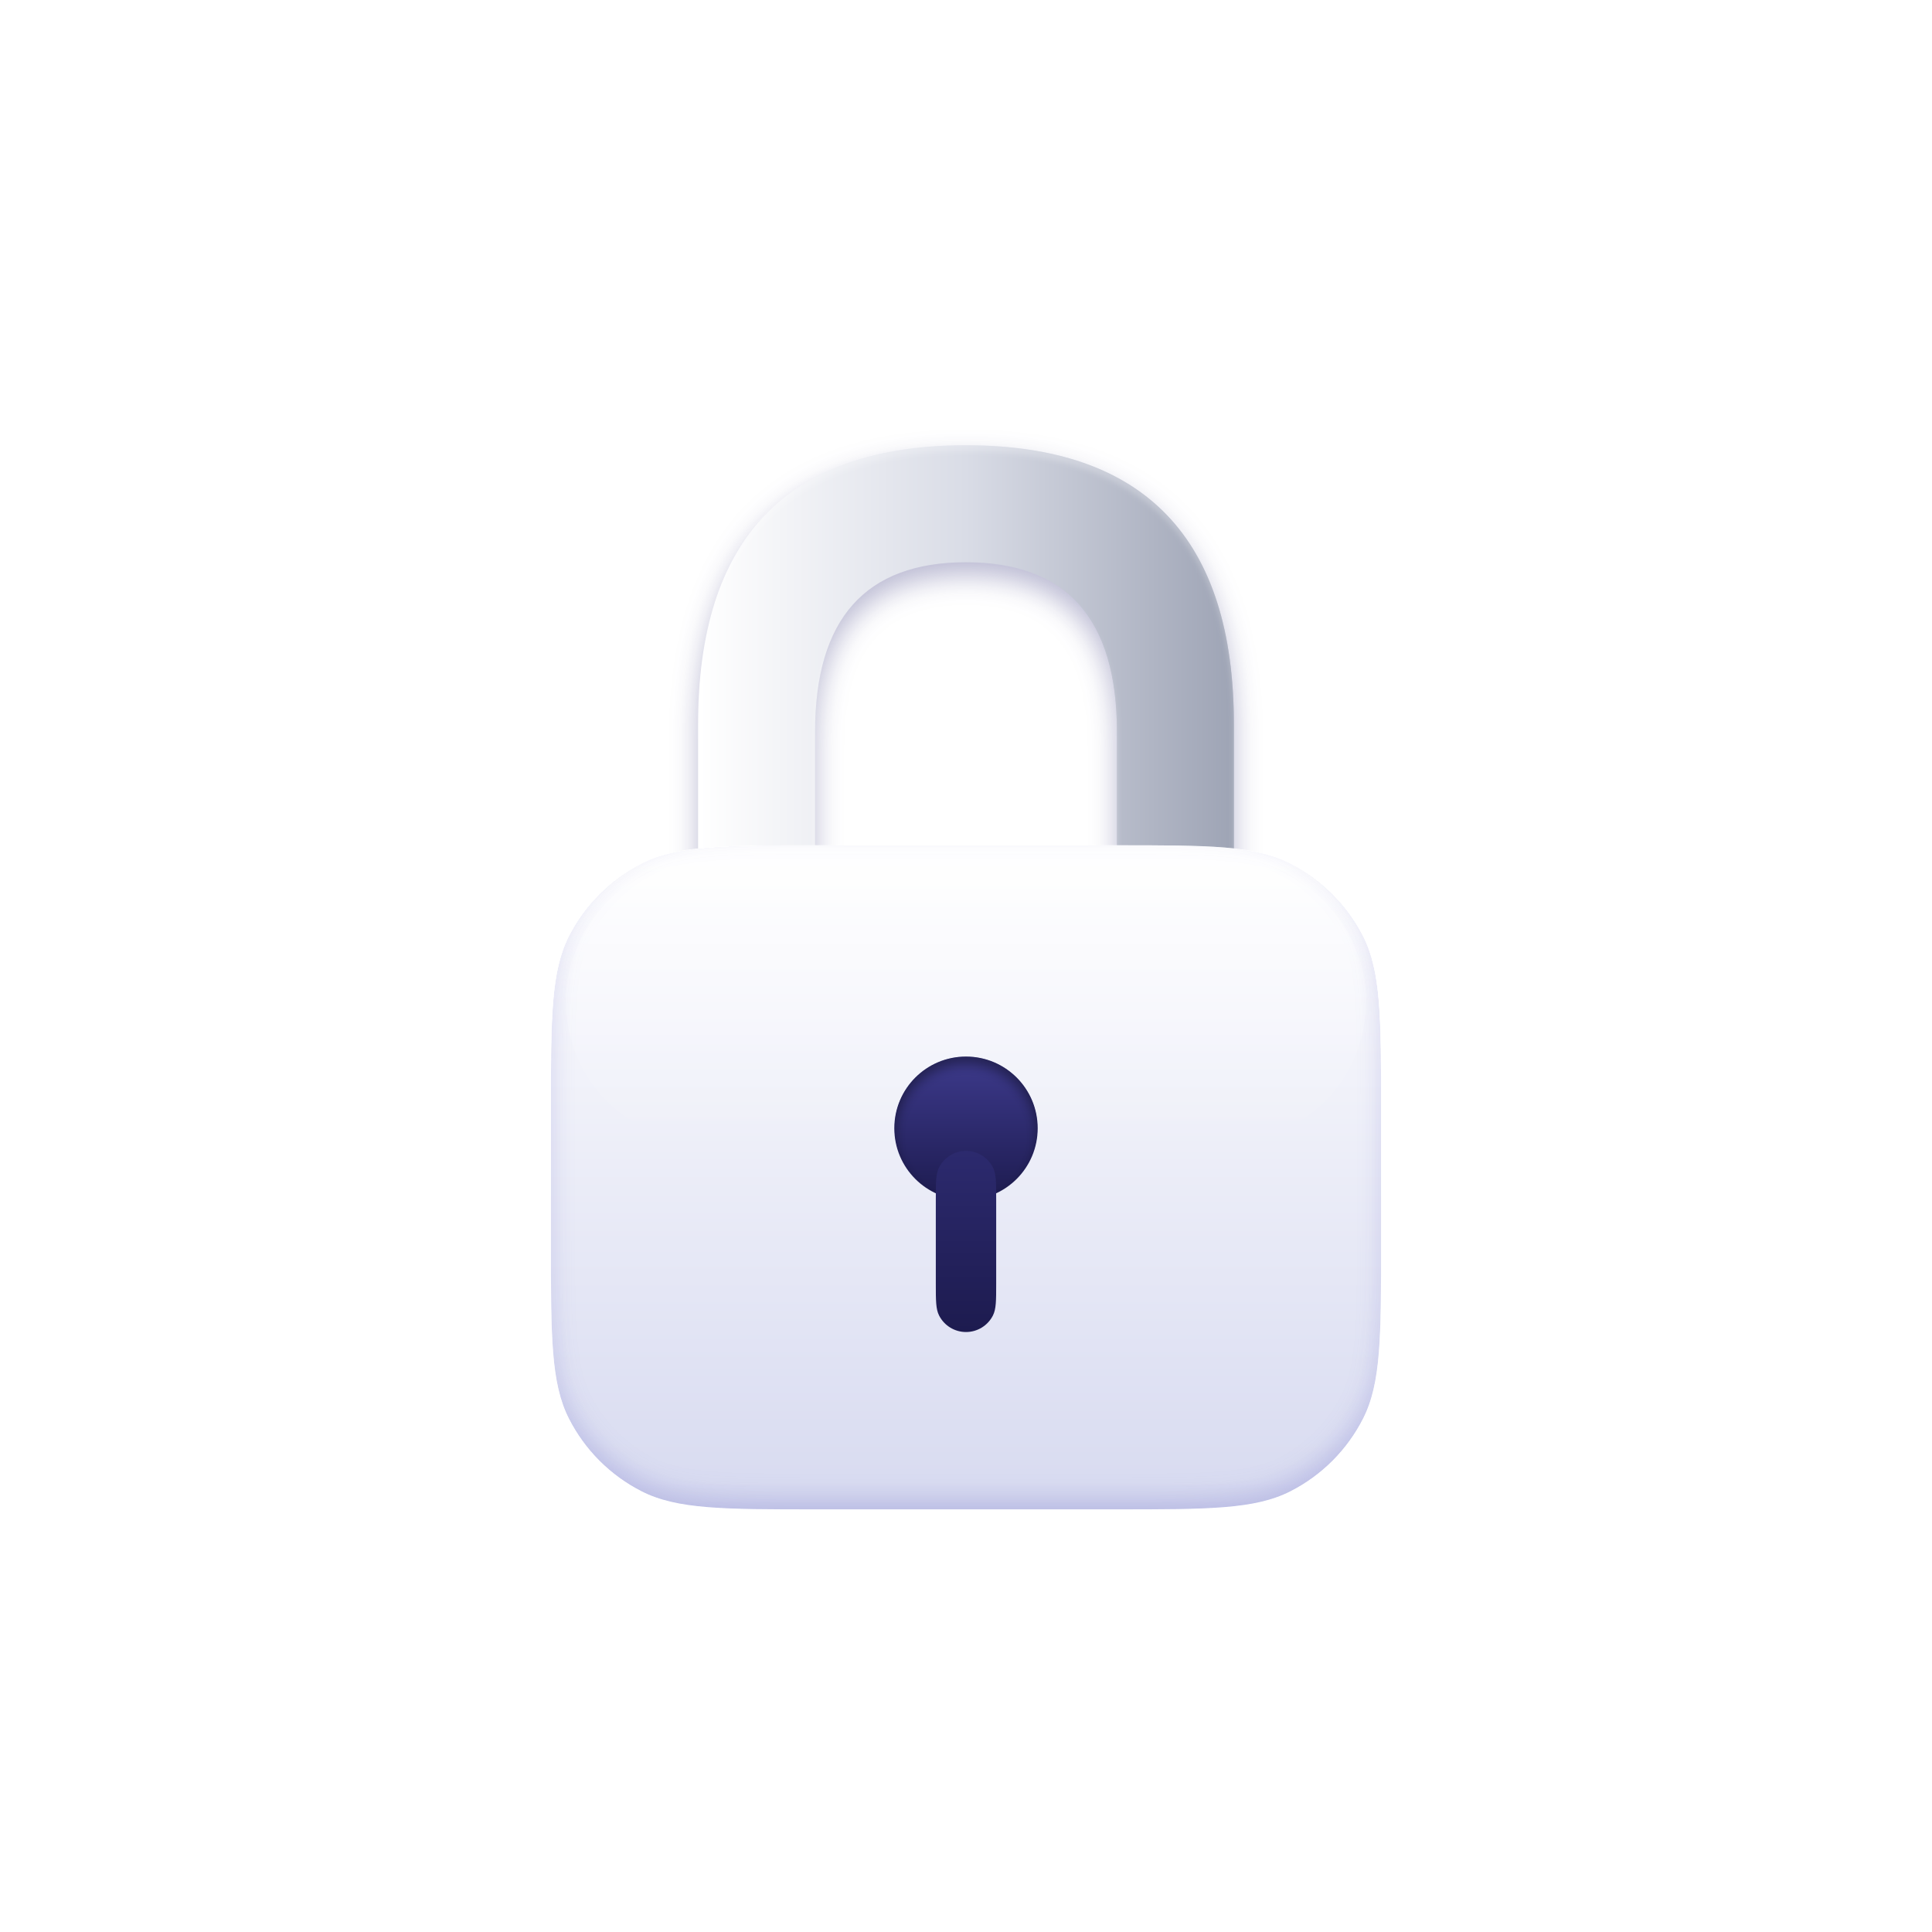
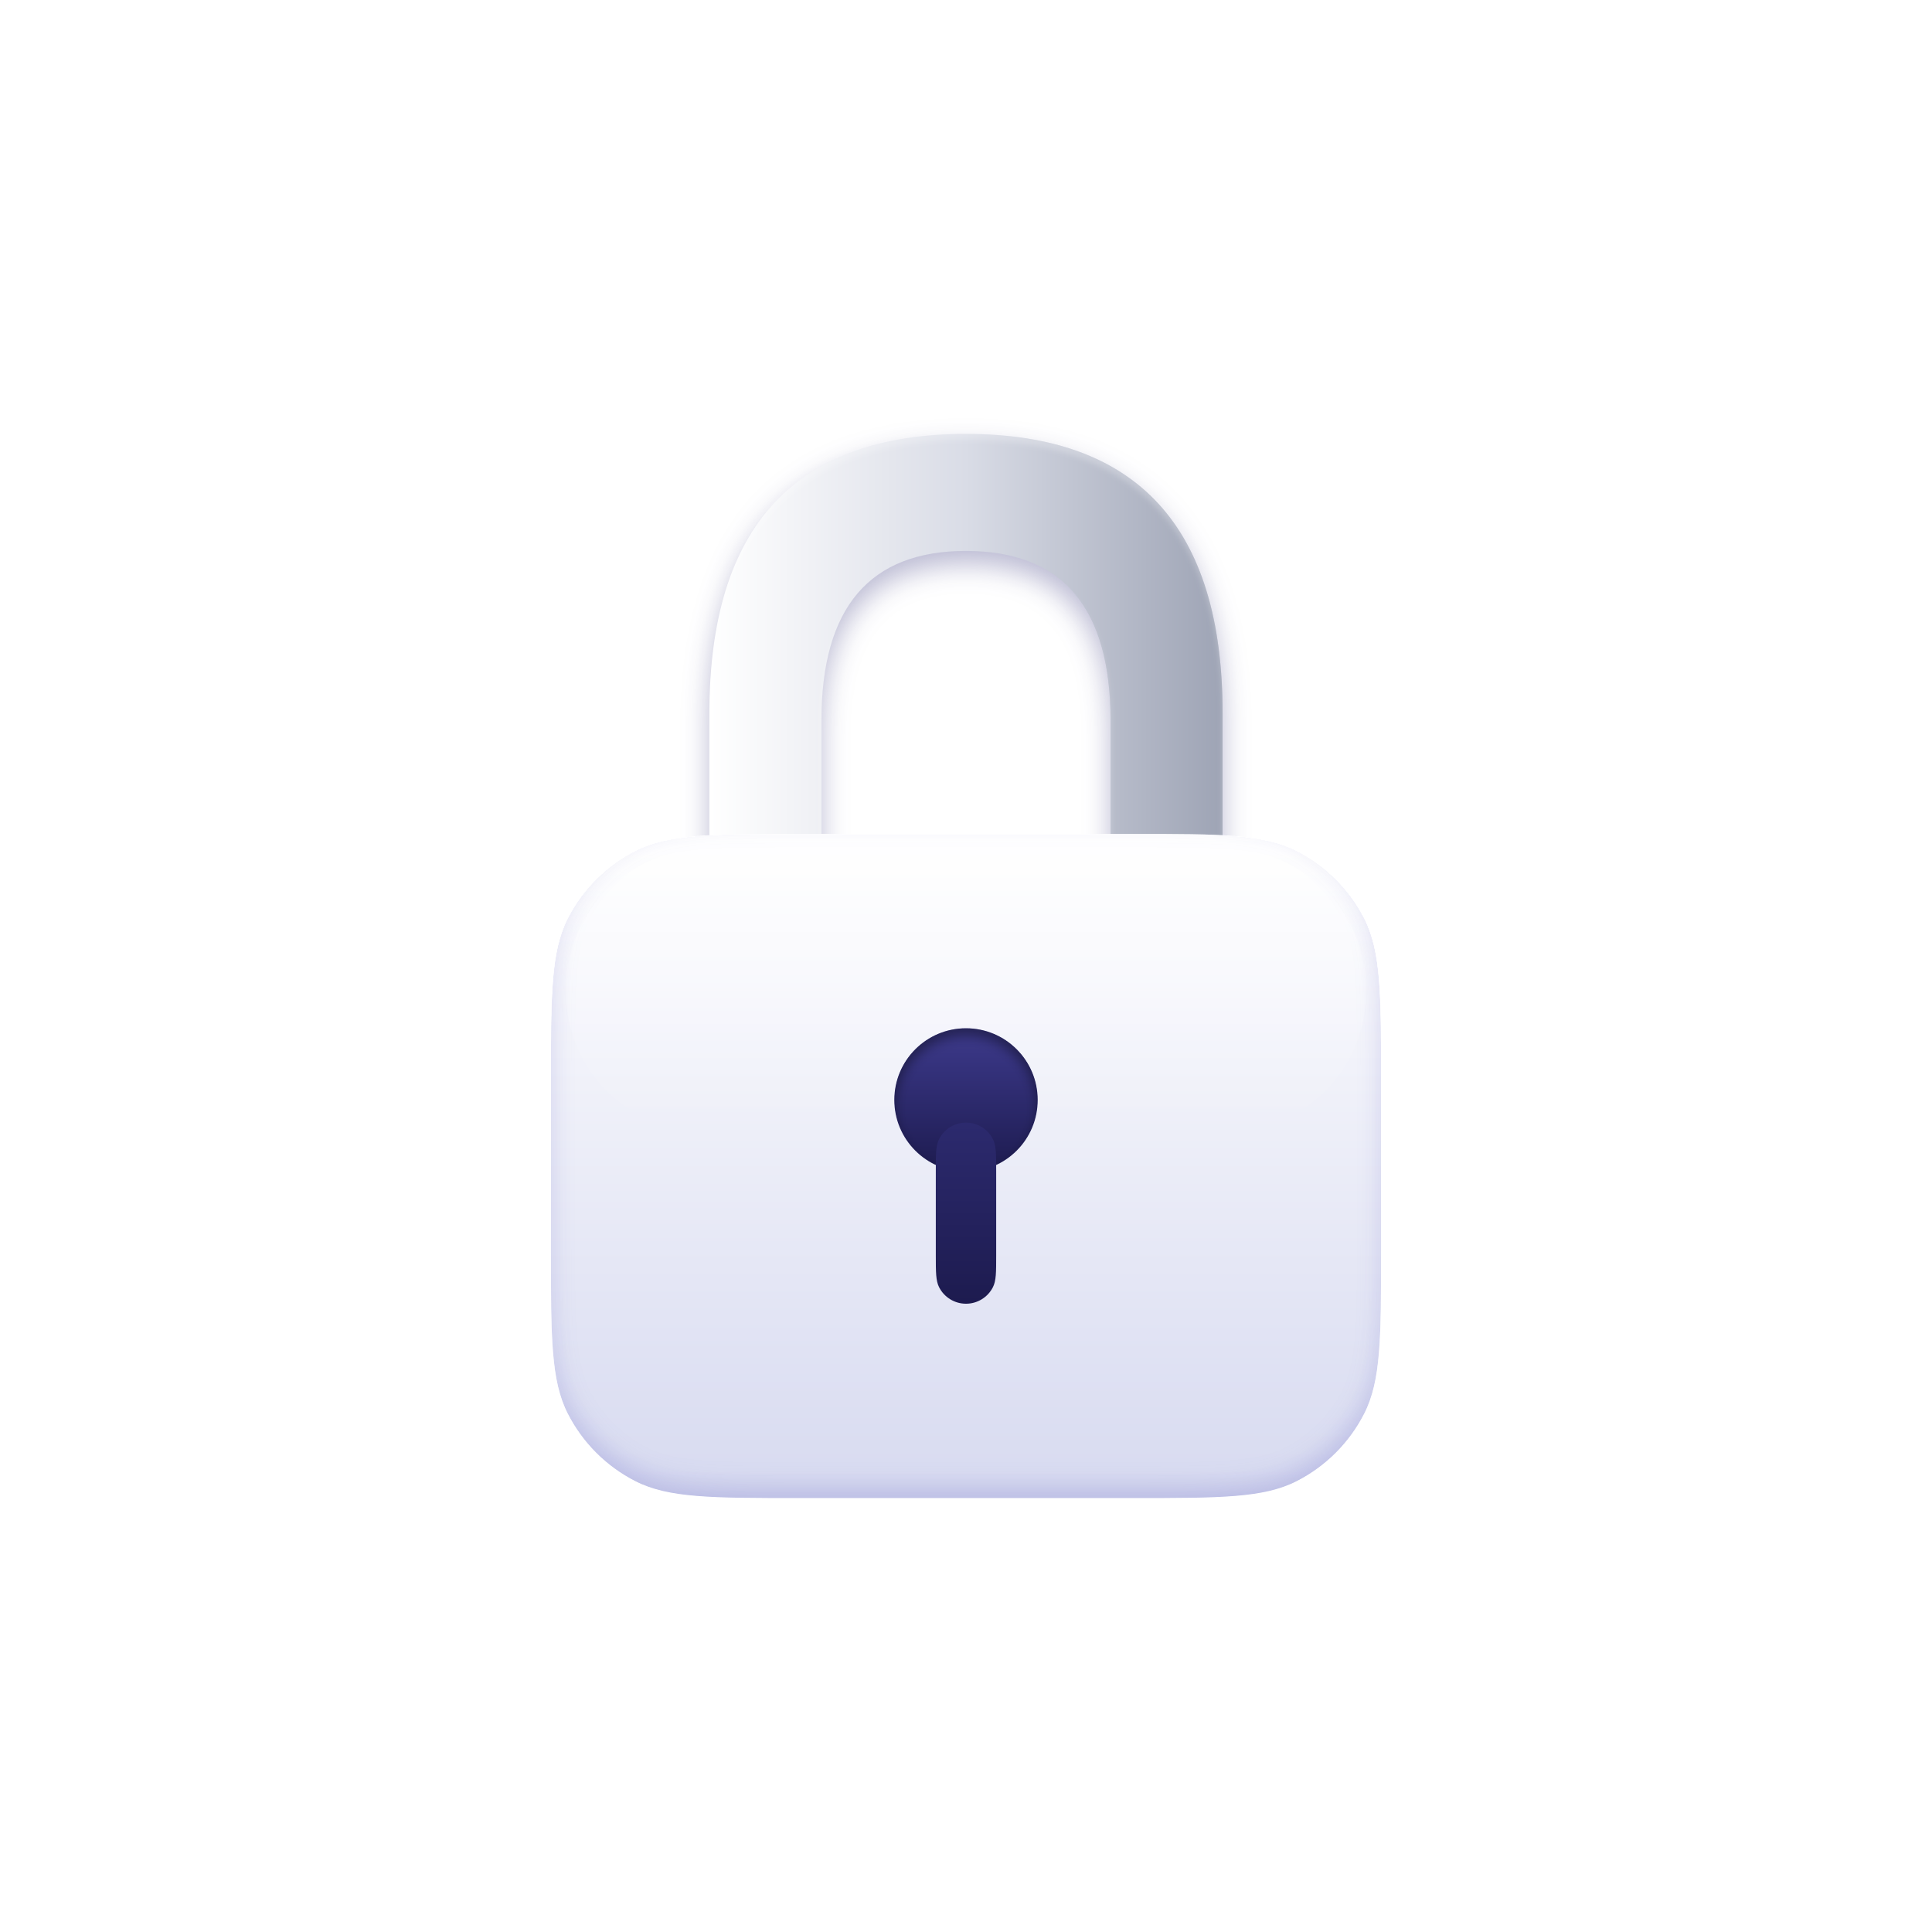
<svg xmlns="http://www.w3.org/2000/svg" xmlns:xlink="http://www.w3.org/1999/xlink" width="1024px" height="1024px" viewBox="0 0 1024 1024" version="1.1">
  <defs>
-     <path d="M654,384 L654.001,449.671 C666.198,450.992 675.641,453.357 683.951,457.591 C700.509,466.028 713.972,479.491 722.409,496.049 C732,514.873 732,539.515 732,588.8 L732,659.2 C732,708.485 732,733.127 722.409,751.951 C713.972,768.509 700.509,781.972 683.951,790.409 C665.127,800 640.485,800 591.2,800 L432.8,800 C383.515,800 358.873,800 340.049,790.409 C323.491,781.972 310.028,768.509 301.591,751.951 C292,733.127 292,708.485 292,659.2 L292,588.8 C292,539.515 292,514.873 301.591,496.049 C310.028,479.491 323.491,466.028 340.049,457.591 C348.359,453.357 357.803,450.992 370,449.671 L370,384 C370,285.333 417.333,236 512,236 C606.667,236 654,285.333 654,384 Z M432,388 L431.999,448 C432.265,448 432.532,448 432.8,448 L592,448 L592,388 C592,328 565.333,298 512,298 C458.667,298 432,328 432,388 Z" id="path-1" />
+     <path d="M648,378 L648.001,442.672 C665.144,443.593 677.091,445.773 687.227,450.937 C702.657,458.799 715.201,471.343 723.063,486.773 C732,504.314 732,527.276 732,573.2 L732,662.8 C732,708.724 732,731.686 723.063,749.227 C715.201,764.657 702.657,777.201 687.227,785.063 C669.686,794 646.724,794 600.8,794 L423.2,794 C377.276,794 354.314,794 336.773,785.063 C321.343,777.201 308.799,764.657 300.937,749.227 C292,731.686 292,708.724 292,662.8 L292,573.2 C292,527.276 292,504.314 300.937,486.773 C308.799,471.343 321.343,458.799 336.773,450.937 C346.909,445.773 358.857,443.592 376,442.672 L376,378 C376,279.333 421.333,230 512,230 C602.667,230 648,279.333 648,378 Z M435.38,382 L435.38,442 L588.619,442 L588.62,382 C588.62,322 563.08,292 512,292 C460.92,292 435.38,322 435.38,382 Z" id="path-1" />
    <linearGradient x1="0%" y1="50%" x2="100%" y2="50%" id="linearGradient-2">
      <stop stop-color="#FFFFFF" offset="0%" />
      <stop stop-color="#D9DCE6" offset="50%" />
      <stop stop-color="#9EA4B5" offset="100%" />
    </linearGradient>
-     <path d="M78,240 L78,148 C78,49.333 125.333,0 220,0 C314.667,0 362,49.333 362,148 L362,240 L300,240 L300,152 C300,92 273.333,62 220,62 C166.667,62 140,92 140,152 L140,240 L78,240 Z" id="path-3" />
-     <filter x="-8.6%" y="-7.3%" width="117.3%" height="120.4%" filterUnits="objectBoundingBox" id="filter-4">
+     <path d="M84,234 L84,142 C84,43.333 129.333,-6 220,-6 C310.667,-6 356,43.333 356,142 L356,234 L296.62,234 L296.62,146 C296.62,86 271.08,56 220,56 C168.92,56 143.38,86 143.38,146 L143.38,234 L84,234 Z" id="path-3" />
+     <filter x="-9.0%" y="-7.3%" width="118.0%" height="120.4%" filterUnits="objectBoundingBox" id="filter-4">
      <feOffset dx="0" dy="7" in="SourceAlpha" result="shadowOffsetOuter1" />
      <feGaussianBlur stdDeviation="7" in="shadowOffsetOuter1" result="shadowBlurOuter1" />
      <feColorMatrix values="0 0 0 0 0.11   0 0 0 0 0.102   0 0 0 0 0.42  0 0 0 0.298 0" type="matrix" in="shadowBlurOuter1" />
    </filter>
-     <filter x="-6.0%" y="-4.2%" width="112.0%" height="114.2%" filterUnits="objectBoundingBox" id="filter-5">
+     <filter x="-6.2%" y="-4.2%" width="112.5%" height="114.2%" filterUnits="objectBoundingBox" id="filter-5">
      <feGaussianBlur stdDeviation="1.5" in="SourceAlpha" result="shadowBlurInner1" />
      <feOffset dx="0" dy="3" in="shadowBlurInner1" result="shadowOffsetInner1" />
      <feComposite in="shadowOffsetInner1" in2="SourceAlpha" operator="arithmetic" k2="-1" k3="1" result="shadowInnerInner1" />
      <feColorMatrix values="0 0 0 0 1   0 0 0 0 1   0 0 0 0 1  0 0 0 0.251 0" type="matrix" in="shadowInnerInner1" />
    </filter>
    <linearGradient x1="50%" y1="0%" x2="50%" y2="100%" id="linearGradient-6">
      <stop stop-color="#FFFFFF" offset="0%" />
      <stop stop-color="#D7DAF0" offset="100%" />
    </linearGradient>
-     <path d="M140.8,212 L299.2,212 C348.485,212 373.127,212 391.951,221.591 C408.509,230.028 421.972,243.491 430.409,260.049 C440,278.873 440,303.515 440,352.8 L440,423.2 C440,472.485 440,497.127 430.409,515.951 C421.972,532.509 408.509,545.972 391.951,554.409 C373.127,564 348.485,564 299.2,564 L140.8,564 C91.515,564 66.873,564 48.049,554.409 C31.491,545.972 18.028,532.509 9.591,515.951 C0,497.127 0,472.485 0,423.2 L0,352.8 C0,303.515 0,278.873 9.591,260.049 C18.028,243.491 31.491,230.028 48.049,221.591 C66.873,212 91.515,212 140.8,212 Z" id="path-7" />
+     <path d="M131.2,206 L308.8,206 C354.724,206 377.686,206 395.227,214.937 C410.657,222.799 423.201,235.343 431.063,250.773 C440,268.314 440,291.276 440,337.2 L440,426.8 C440,472.724 440,495.686 431.063,513.227 C423.201,528.657 410.657,541.201 395.227,549.063 C377.686,558 354.724,558 308.8,558 L131.2,558 C85.276,558 62.314,558 44.773,549.063 C29.343,541.201 16.799,528.657 8.937,513.227 C0,495.686 0,472.724 0,426.8 L0,337.2 C0,291.276 0,268.314 8.937,250.773 C16.799,235.343 29.343,222.799 44.773,214.937 C62.314,206 85.276,206 131.2,206 Z" id="path-7" />
    <filter x="-2.0%" y="-2.6%" width="104.1%" height="105.1%" filterUnits="objectBoundingBox" id="filter-8">
      <feGaussianBlur stdDeviation="1.5" in="SourceAlpha" result="shadowBlurInner1" />
      <feOffset dx="0" dy="4" in="shadowBlurInner1" result="shadowOffsetInner1" />
      <feComposite in="shadowOffsetInner1" in2="SourceAlpha" operator="arithmetic" k2="-1" k3="1" result="shadowInnerInner1" />
      <feColorMatrix values="0 0 0 0 1   0 0 0 0 1   0 0 0 0 1  0 0 0 0.251 0" type="matrix" in="shadowInnerInner1" result="shadowMatrixInner1" />
      <feGaussianBlur stdDeviation="6" in="SourceAlpha" result="shadowBlurInner2" />
      <feOffset dx="0" dy="-6" in="shadowBlurInner2" result="shadowOffsetInner2" />
      <feComposite in="shadowOffsetInner2" in2="SourceAlpha" operator="arithmetic" k2="-1" k3="1" result="shadowInnerInner2" />
      <feColorMatrix values="0 0 0 0 0.29   0 0 0 0 0.278   0 0 0 0 0.722  0 0 0 0.2 0" type="matrix" in="shadowInnerInner2" result="shadowMatrixInner2" />
      <feMerge>
        <feMergeNode in="shadowMatrixInner1" />
        <feMergeNode in="shadowMatrixInner2" />
      </feMerge>
    </filter>
    <linearGradient x1="50%" y1="0%" x2="50%" y2="100%" id="linearGradient-9">
      <stop stop-color="#FFFFFF" stop-opacity="0.702" offset="0%" />
      <stop stop-color="#FFFFFF" stop-opacity="0" offset="100%" />
    </linearGradient>
    <linearGradient x1="50%" y1="0%" x2="50%" y2="100%" id="linearGradient-10">
      <stop stop-color="#3D3A8C" offset="0%" />
      <stop stop-color="#1D1B4F" offset="100%" />
    </linearGradient>
-     <circle id="path-11" cx="220" cy="362" r="38" />
+     <circle id="path-11" cx="220" cy="347" r="38" />
    <filter x="-6.6%" y="-6.6%" width="113.2%" height="113.2%" filterUnits="objectBoundingBox" id="filter-12">
      <feGaussianBlur stdDeviation="3" in="SourceAlpha" result="shadowBlurInner1" />
      <feOffset dx="0" dy="4" in="shadowBlurInner1" result="shadowOffsetInner1" />
      <feComposite in="shadowOffsetInner1" in2="SourceAlpha" operator="arithmetic" k2="-1" k3="1" result="shadowInnerInner1" />
      <feColorMatrix values="0 0 0 0 0   0 0 0 0 0   0 0 0 0 0  0 0 0 0.4 0" type="matrix" in="shadowInnerInner1" />
    </filter>
    <linearGradient x1="50%" y1="0%" x2="50%" y2="100%" id="linearGradient-13">
      <stop stop-color="#2C2A6E" offset="0%" />
      <stop stop-color="#1D1B4F" offset="100%" />
    </linearGradient>
  </defs>
  <g id="foreground-dark" stroke="none" fill="none" xlink:href="#path-1" fill-rule="evenodd" stroke-width="1">
    <g id="Glyph" transform="translate(292, 236)">
      <g id="Shackle">
        <use fill="black" fill-opacity="1" filter="url(#filter-4)" xlink:href="#path-3" />
        <use fill="url(#linearGradient-2)" fill-rule="evenodd" xlink:href="#path-3" />
        <use fill="black" fill-opacity="1" filter="url(#filter-5)" xlink:href="#path-3" />
      </g>
      <g id="Lock-body">
        <use fill="url(#linearGradient-6)" fill-rule="evenodd" xlink:href="#path-7" />
        <use fill="black" fill-opacity="1" filter="url(#filter-8)" xlink:href="#path-7" />
      </g>
-       <path d="M128,220 L312,220 C354.004,220 375.006,220 391.049,228.175 C416.178,240.978 432,266.797 432,295 C432,323.203 416.178,349.022 391.049,361.825 C375.006,370 354.004,370 312,370 L128,370 C85.996,370 64.994,370 48.951,361.825 C23.822,349.022 8,323.203 8,295 C8,266.797 23.822,240.978 48.951,228.175 C64.994,220 85.996,220 128,220 Z" id="Lock-sheen" fill="url(#linearGradient-9)" opacity="0.5" />
+       <path d="M126.4,214 L313.6,214 C355.044,214 375.766,214 391.595,222.066 C416.138,234.57 431.703,259.672 431.996,287.215 C432,287.607 432,288.072 432,289 C432,289.928 432,290.393 431.996,290.785 C431.703,318.328 416.138,343.43 391.595,355.934 C375.766,364 355.044,364 313.6,364 L126.4,364 C84.956,364 64.234,364 48.405,355.934 C23.862,343.43 8.297,318.328 8.004,290.785 C8,290.393 8,289.928 8,289 C8,288.072 8,287.607 8.004,287.215 C8.297,259.672 23.862,234.57 48.405,222.066 C64.234,214 84.956,214 126.4,214 Z" id="Lock-sheen" fill="url(#linearGradient-9)" opacity="0.5" />
      <g id="Keyhole">
        <use fill="url(#linearGradient-10)" fill-rule="evenodd" xlink:href="#path-11" />
        <use fill="black" fill-opacity="1" filter="url(#filter-12)" xlink:href="#path-11" />
      </g>
-       <path d="M220,374 C226.017,374 231.525,377.375 234.256,382.736 C236,386.159 236,390.639 236,399.6 L236,444.4 C236,453.361 236,457.841 234.256,461.264 C231.525,466.625 226.017,470 220,470 C213.983,470 208.475,466.625 205.744,461.264 C204,457.841 204,453.361 204,444.4 L204,399.6 C204,390.639 204,386.159 205.744,382.736 C208.475,377.375 213.983,374 220,374 Z" id="Keyhole-slot" fill="url(#linearGradient-13)" />
+       <path d="M220,359 C226.017,359 231.525,362.375 234.256,367.736 C236,371.159 236,375.639 236,384.6 L236,429.4 C236,438.361 236,442.841 234.256,446.264 C231.525,451.625 226.017,455 220,455 C213.983,455 208.475,451.625 205.744,446.264 C204,442.841 204,438.361 204,429.4 L204,384.6 C204,375.639 204,371.159 205.744,367.736 C208.475,362.375 213.983,359 220,359 Z" id="Keyhole-slot" fill="url(#linearGradient-13)" />
    </g>
  </g>
</svg>
